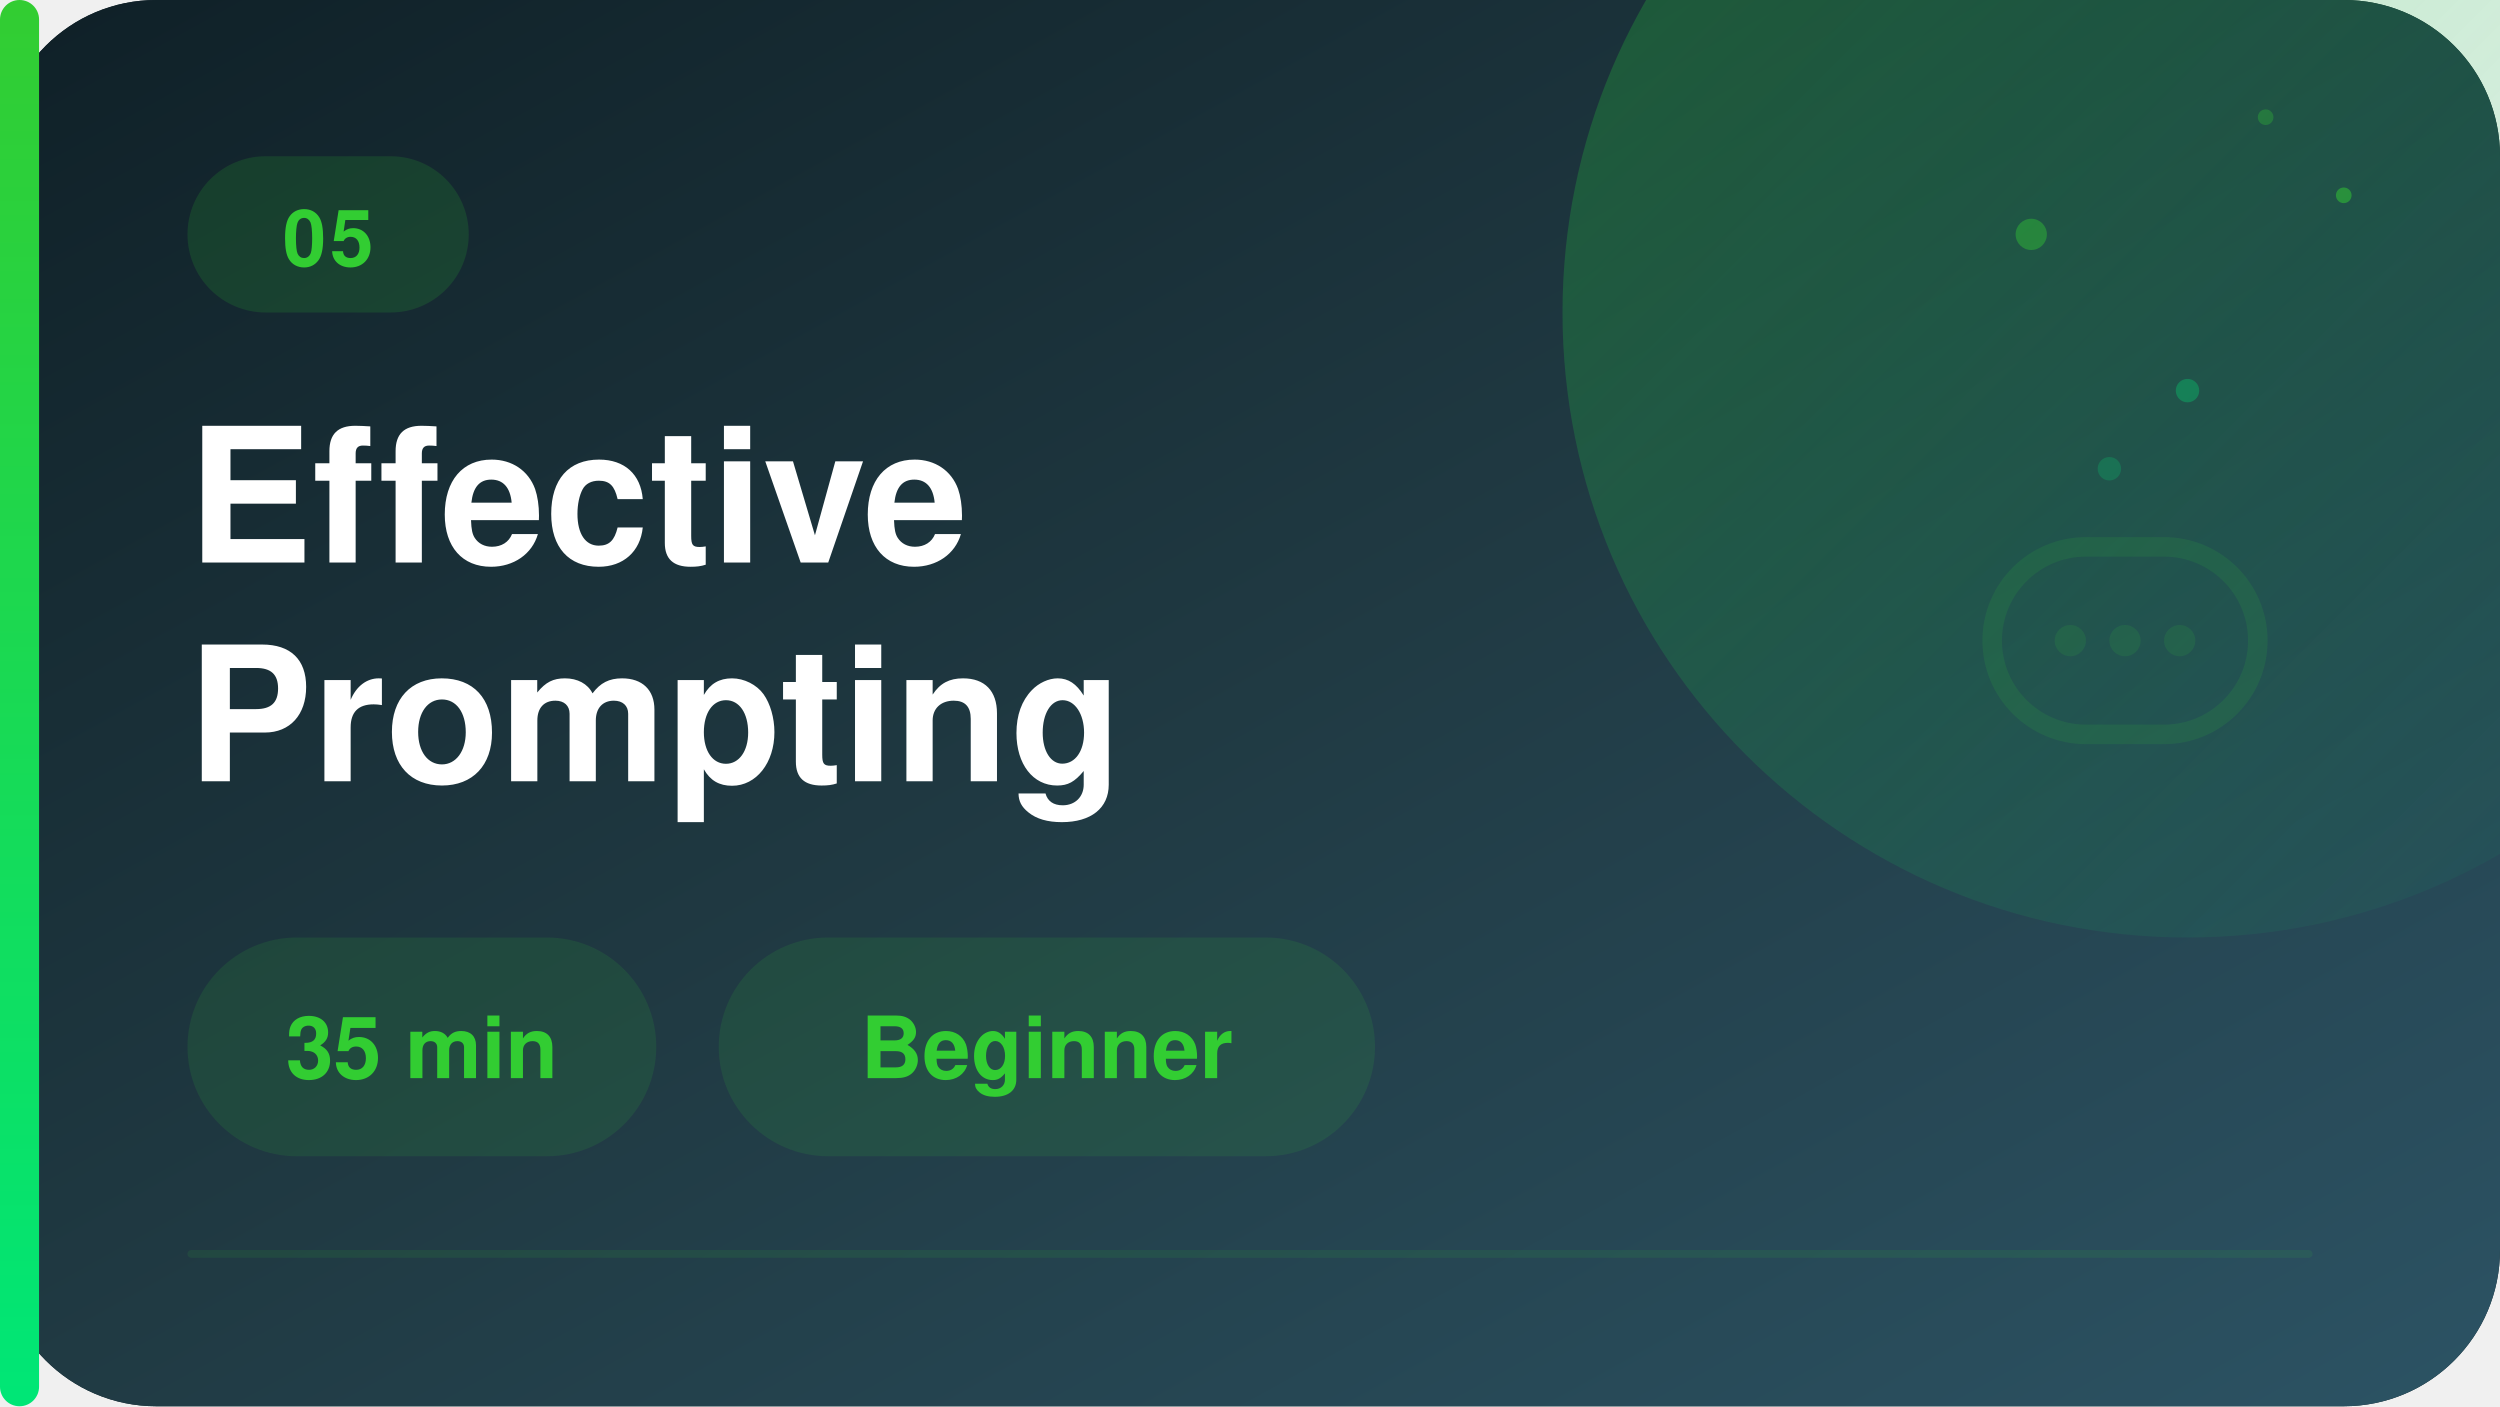
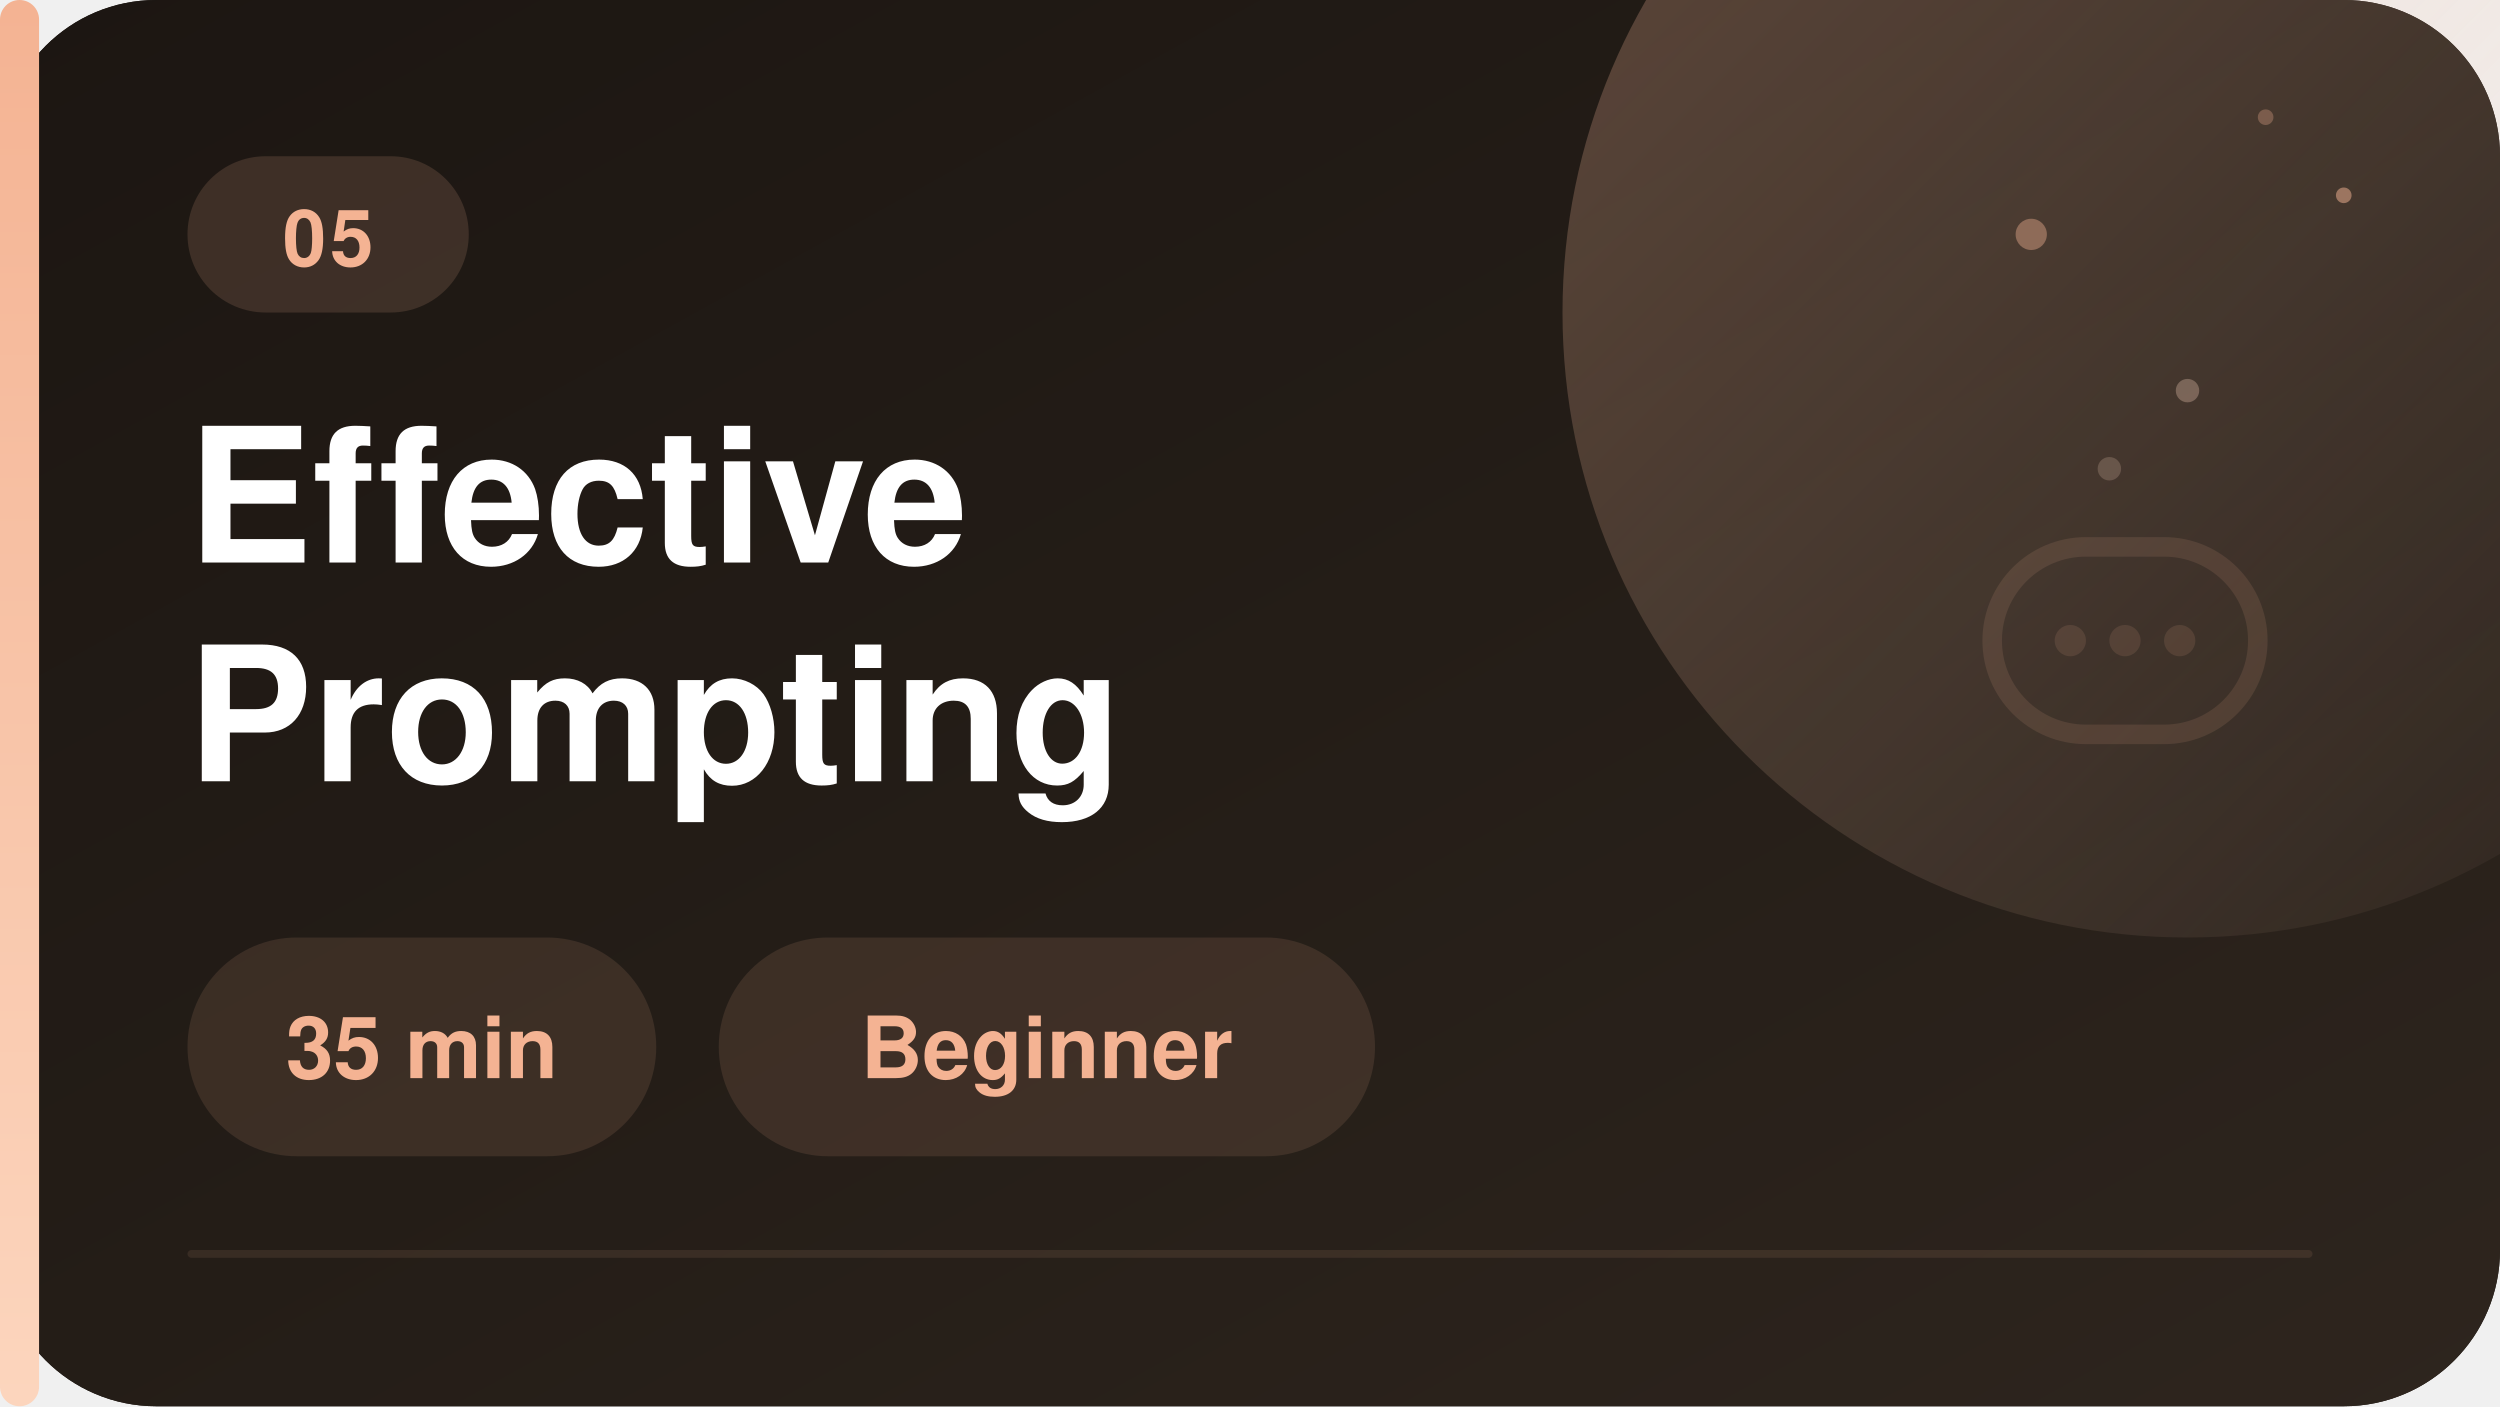
<svg xmlns="http://www.w3.org/2000/svg" width="320" height="180" viewBox="0 0 320 180">
  <defs>
    <linearGradient id="bg" x1="0%" y1="0%" x2="100%" y2="100%">
-       <stop offset="0%" stop-color="#0f2027" />
-       <stop offset="50%" stop-color="#203a43" />
-       <stop offset="100%" stop-color="#2c5364" />
+       <stop offset="0%" stop-color="#1c1612" />
+       <stop offset="50%" stop-color="#241d17" />
+       <stop offset="100%" stop-color="#2e251e" />
    </linearGradient>
    <linearGradient id="glow" x1="0%" y1="0%" x2="100%" y2="100%">
-       <stop offset="0%" stop-color="#32CD32" stop-opacity="0.3" />
-       <stop offset="100%" stop-color="#00e676" stop-opacity="0" />
+       <stop offset="0%" stop-color="#f4b393" stop-opacity="0.3" />
+       <stop offset="100%" stop-color="#fcd5bd" stop-opacity="0" />
    </linearGradient>
    <linearGradient id="bar" x1="0%" y1="0%" x2="0%" y2="100%">
-       <stop offset="0%" stop-color="#32CD32" />
-       <stop offset="100%" stop-color="#00e676" />
+       <stop offset="0%" stop-color="#f4b393" />
+       <stop offset="100%" stop-color="#fcd5bd" />
    </linearGradient>
  </defs>
-   <rect width="320" height="180" rx="20" fill="#0f2027" />
+   <rect width="320" height="180" rx="20" fill="#1c1612" />
  <rect width="320" height="180" rx="20" fill="url(#bg)" />
  <circle cx="280" cy="40" r="80" fill="url(#glow)" />
-   <circle cx="260" cy="30" r="2" fill="#32CD32" opacity="0.4" />
-   <circle cx="280" cy="50" r="1.5" fill="#00e676" opacity="0.3" />
-   <circle cx="300" cy="25" r="1" fill="#32CD32" opacity="0.5" />
-   <circle cx="270" cy="60" r="1.5" fill="#00e676" opacity="0.2" />
-   <circle cx="290" cy="15" r="1" fill="#32CD32" opacity="0.3" />
+   <circle cx="260" cy="30" r="2" fill="#f4b393" opacity="0.4" />
+   <circle cx="280" cy="50" r="1.5" fill="#fcd5bd" opacity="0.3" />
+   <circle cx="300" cy="25" r="1" fill="#f4b393" opacity="0.5" />
+   <circle cx="270" cy="60" r="1.5" fill="#fcd5bd" opacity="0.2" />
+   <circle cx="290" cy="15" r="1" fill="#f4b393" opacity="0.3" />
  <rect x="0" y="0" width="5" height="180" rx="2.5" fill="url(#bar)" />
-   <rect x="24" y="20" width="36" height="20" rx="10" fill="#32CD32" opacity="0.15" />
-   <text x="42" y="34" font-family="'Segoe UI', Helvetica, Arial, sans-serif" font-size="10" fill="#32CD32" font-weight="700" text-anchor="middle" letter-spacing="0.5">05</text>
-   <text x="24" y="72" font-family="'Segoe UI', Helvetica, Arial, sans-serif" font-size="24" fill="#ffffff" font-weight="700">Effective</text>
-   <text x="24" y="100" font-family="'Segoe UI', Helvetica, Arial, sans-serif" font-size="24" fill="#ffffff" font-weight="700">Prompting</text>
+   <rect x="24" y="20" width="36" height="20" rx="10" fill="#f4b393" opacity="0.15" />
+   <text x="42" y="34" font-family="-apple-system, 'Segoe UI', Helvetica, Arial, sans-serif" font-size="10" fill="#f4b393" font-weight="700" text-anchor="middle" letter-spacing="0.5">05</text>
+   <text x="24" y="72" font-family="-apple-system, 'Segoe UI', Helvetica, Arial, sans-serif" font-size="24" fill="#ffffff" font-weight="700">Effective</text>
+   <text x="24" y="100" font-family="-apple-system, 'Segoe UI', Helvetica, Arial, sans-serif" font-size="24" fill="#ffffff" font-weight="700">Prompting</text>
  <g transform="translate(255, 65)" opacity="0.12">
-     <rect x="0" y="5" width="34" height="24" rx="12" fill="none" stroke="#32CD32" stroke-width="2.5" />
-     <circle cx="10" cy="17" r="2" fill="#32CD32" />
-     <circle cx="17" cy="17" r="2" fill="#32CD32" />
-     <circle cx="24" cy="17" r="2" fill="#32CD32" />
+     <rect x="0" y="5" width="34" height="24" rx="12" fill="none" stroke="#f4b393" stroke-width="2.5" />
+     <circle cx="10" cy="17" r="2" fill="#f4b393" />
+     <circle cx="17" cy="17" r="2" fill="#f4b393" />
+     <circle cx="24" cy="17" r="2" fill="#f4b393" />
  </g>
-   <rect x="24" y="120" width="60" height="28" rx="14" fill="#32CD32" opacity="0.12" />
-   <text x="54" y="138" font-family="'Segoe UI', Helvetica, Arial, sans-serif" font-size="11" fill="#32CD32" font-weight="600" text-anchor="middle">35 min</text>
-   <rect x="92" y="120" width="84" height="28" rx="14" fill="#32CD32" opacity="0.12" />
-   <text x="134" y="138" font-family="'Segoe UI', Helvetica, Arial, sans-serif" font-size="11" fill="#32CD32" font-weight="600" text-anchor="middle">Beginner</text>
-   <rect x="24" y="160" width="272" height="1" fill="#32CD32" opacity="0.1" rx="0.5" />
+   <rect x="24" y="120" width="60" height="28" rx="14" fill="#f4b393" opacity="0.12" />
+   <text x="54" y="138" font-family="-apple-system, 'Segoe UI', Helvetica, Arial, sans-serif" font-size="11" fill="#f4b393" font-weight="600" text-anchor="middle">35 min</text>
+   <rect x="92" y="120" width="84" height="28" rx="14" fill="#f4b393" opacity="0.12" />
+   <text x="134" y="138" font-family="-apple-system, 'Segoe UI', Helvetica, Arial, sans-serif" font-size="11" fill="#f4b393" font-weight="600" text-anchor="middle">Beginner</text>
+   <rect x="24" y="160" width="272" height="1" fill="#f4b393" opacity="0.1" rx="0.5" />
</svg>
